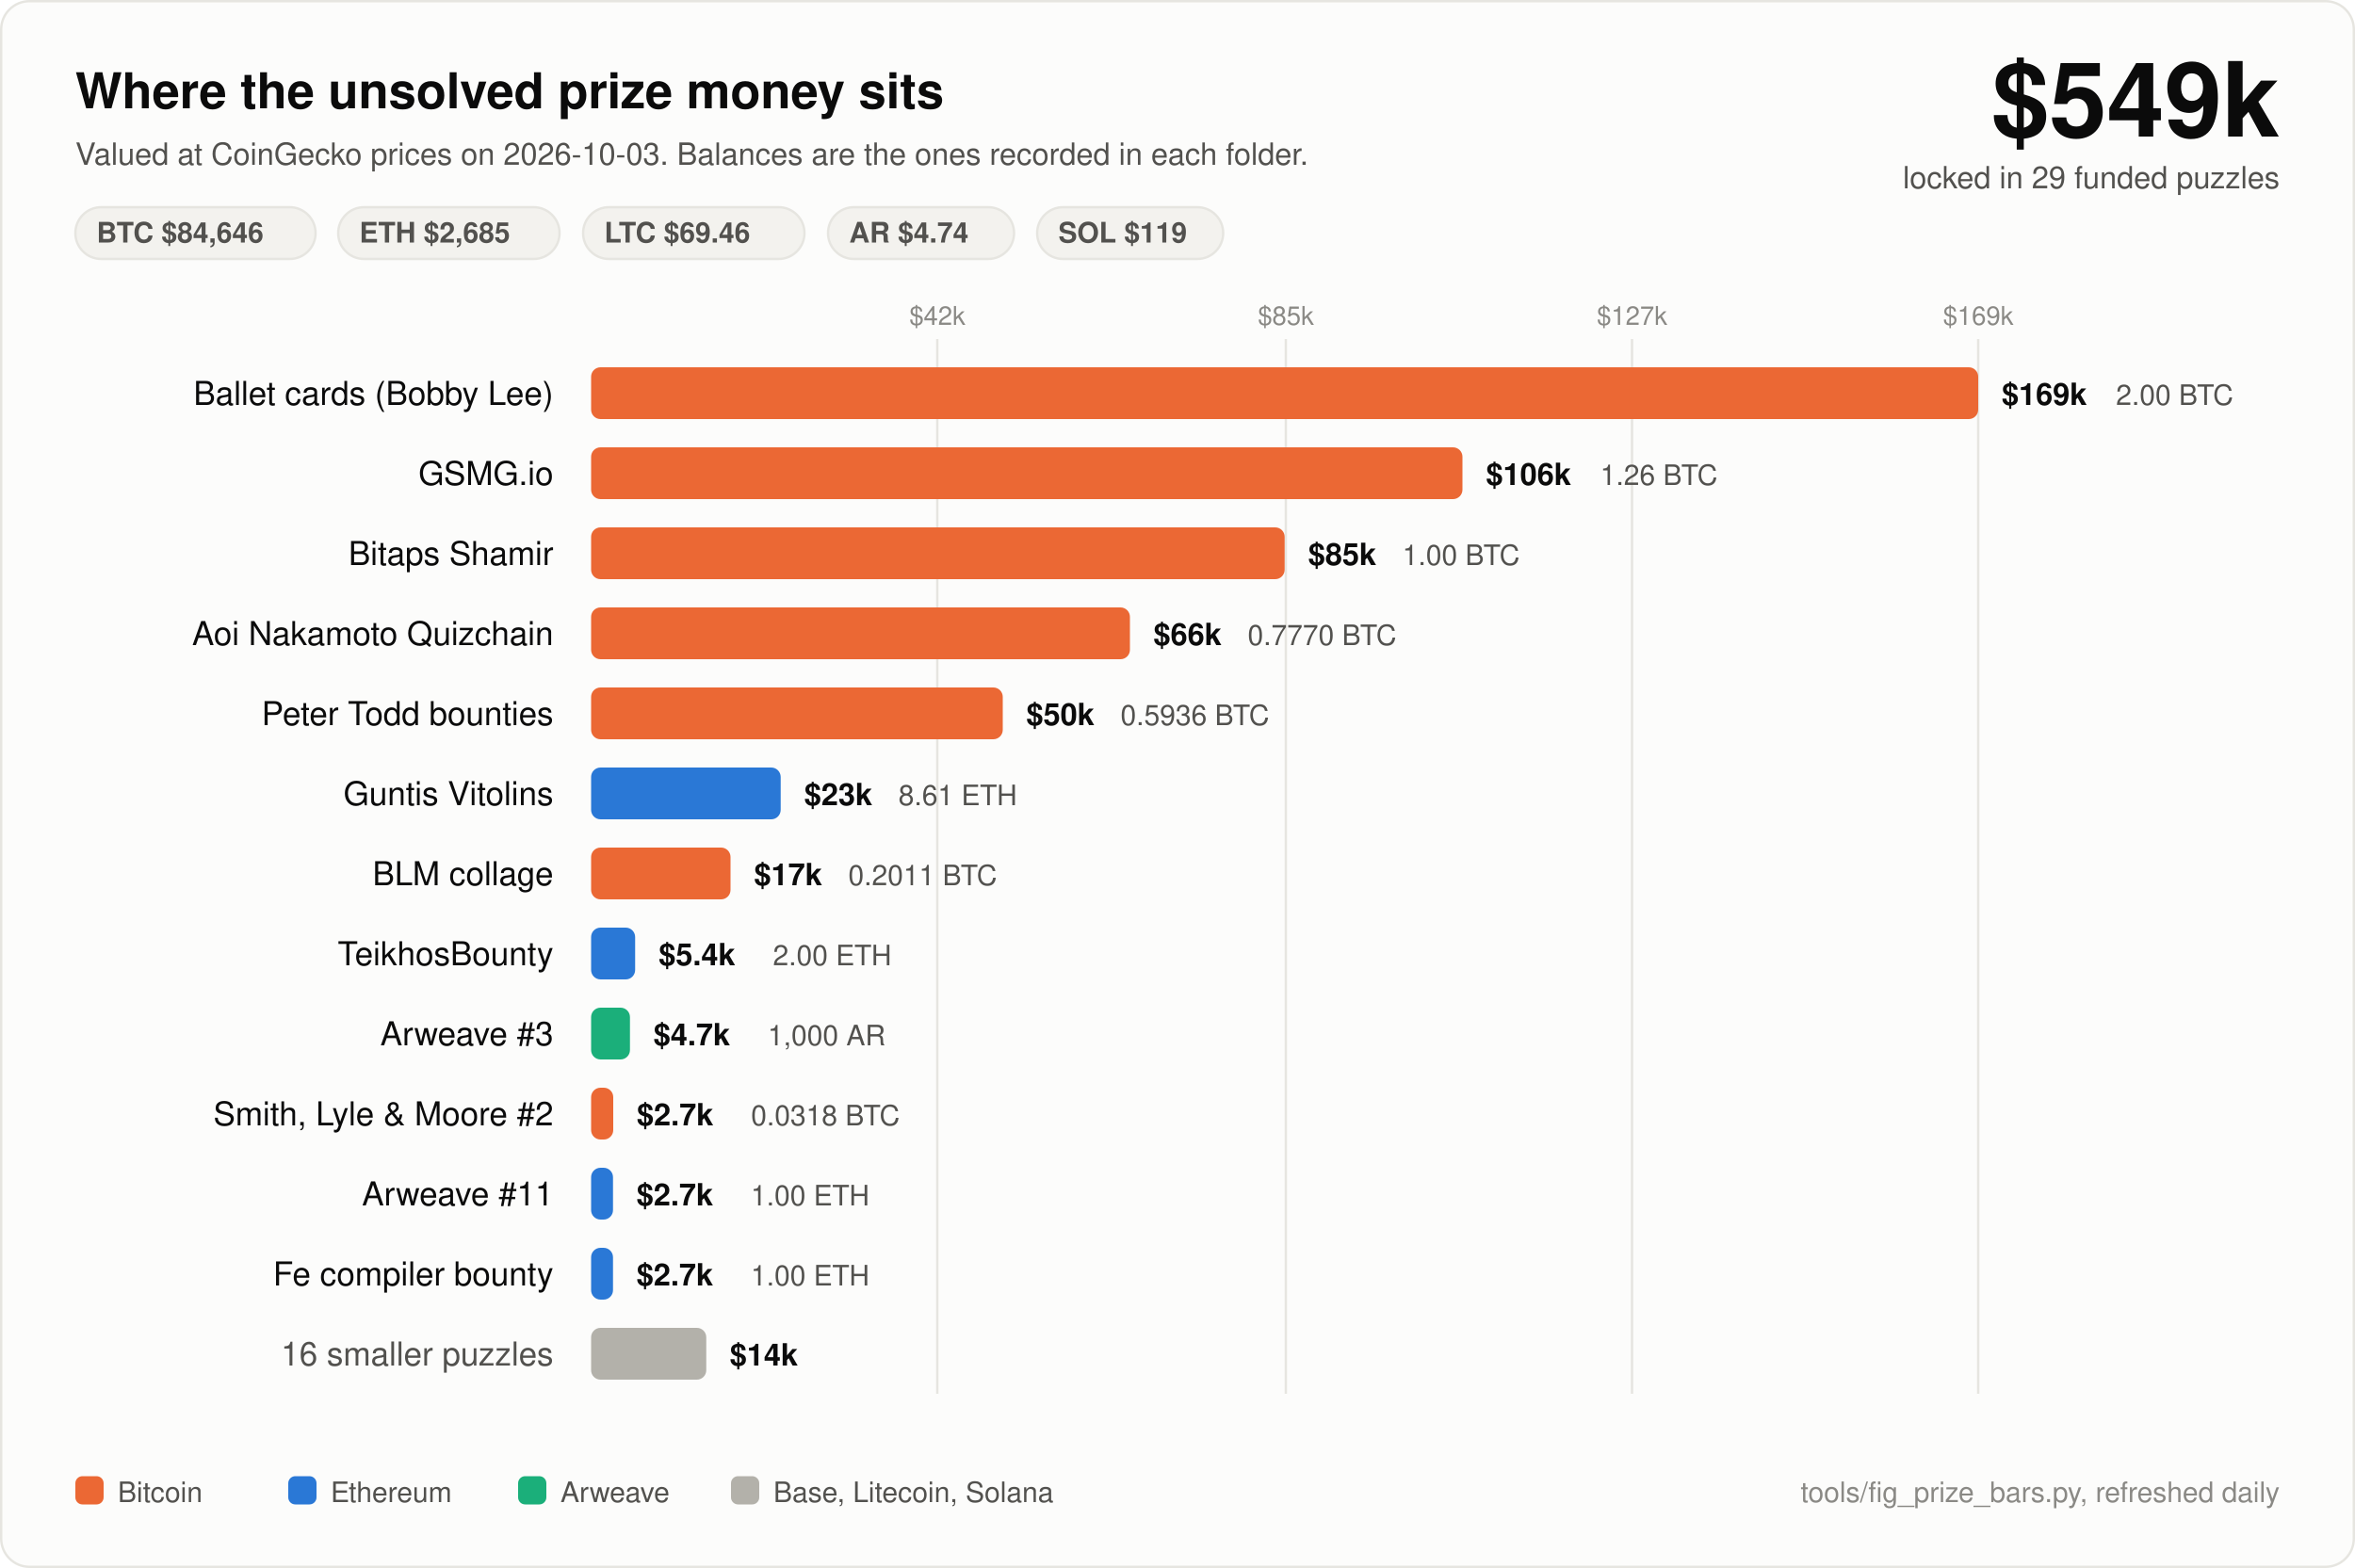
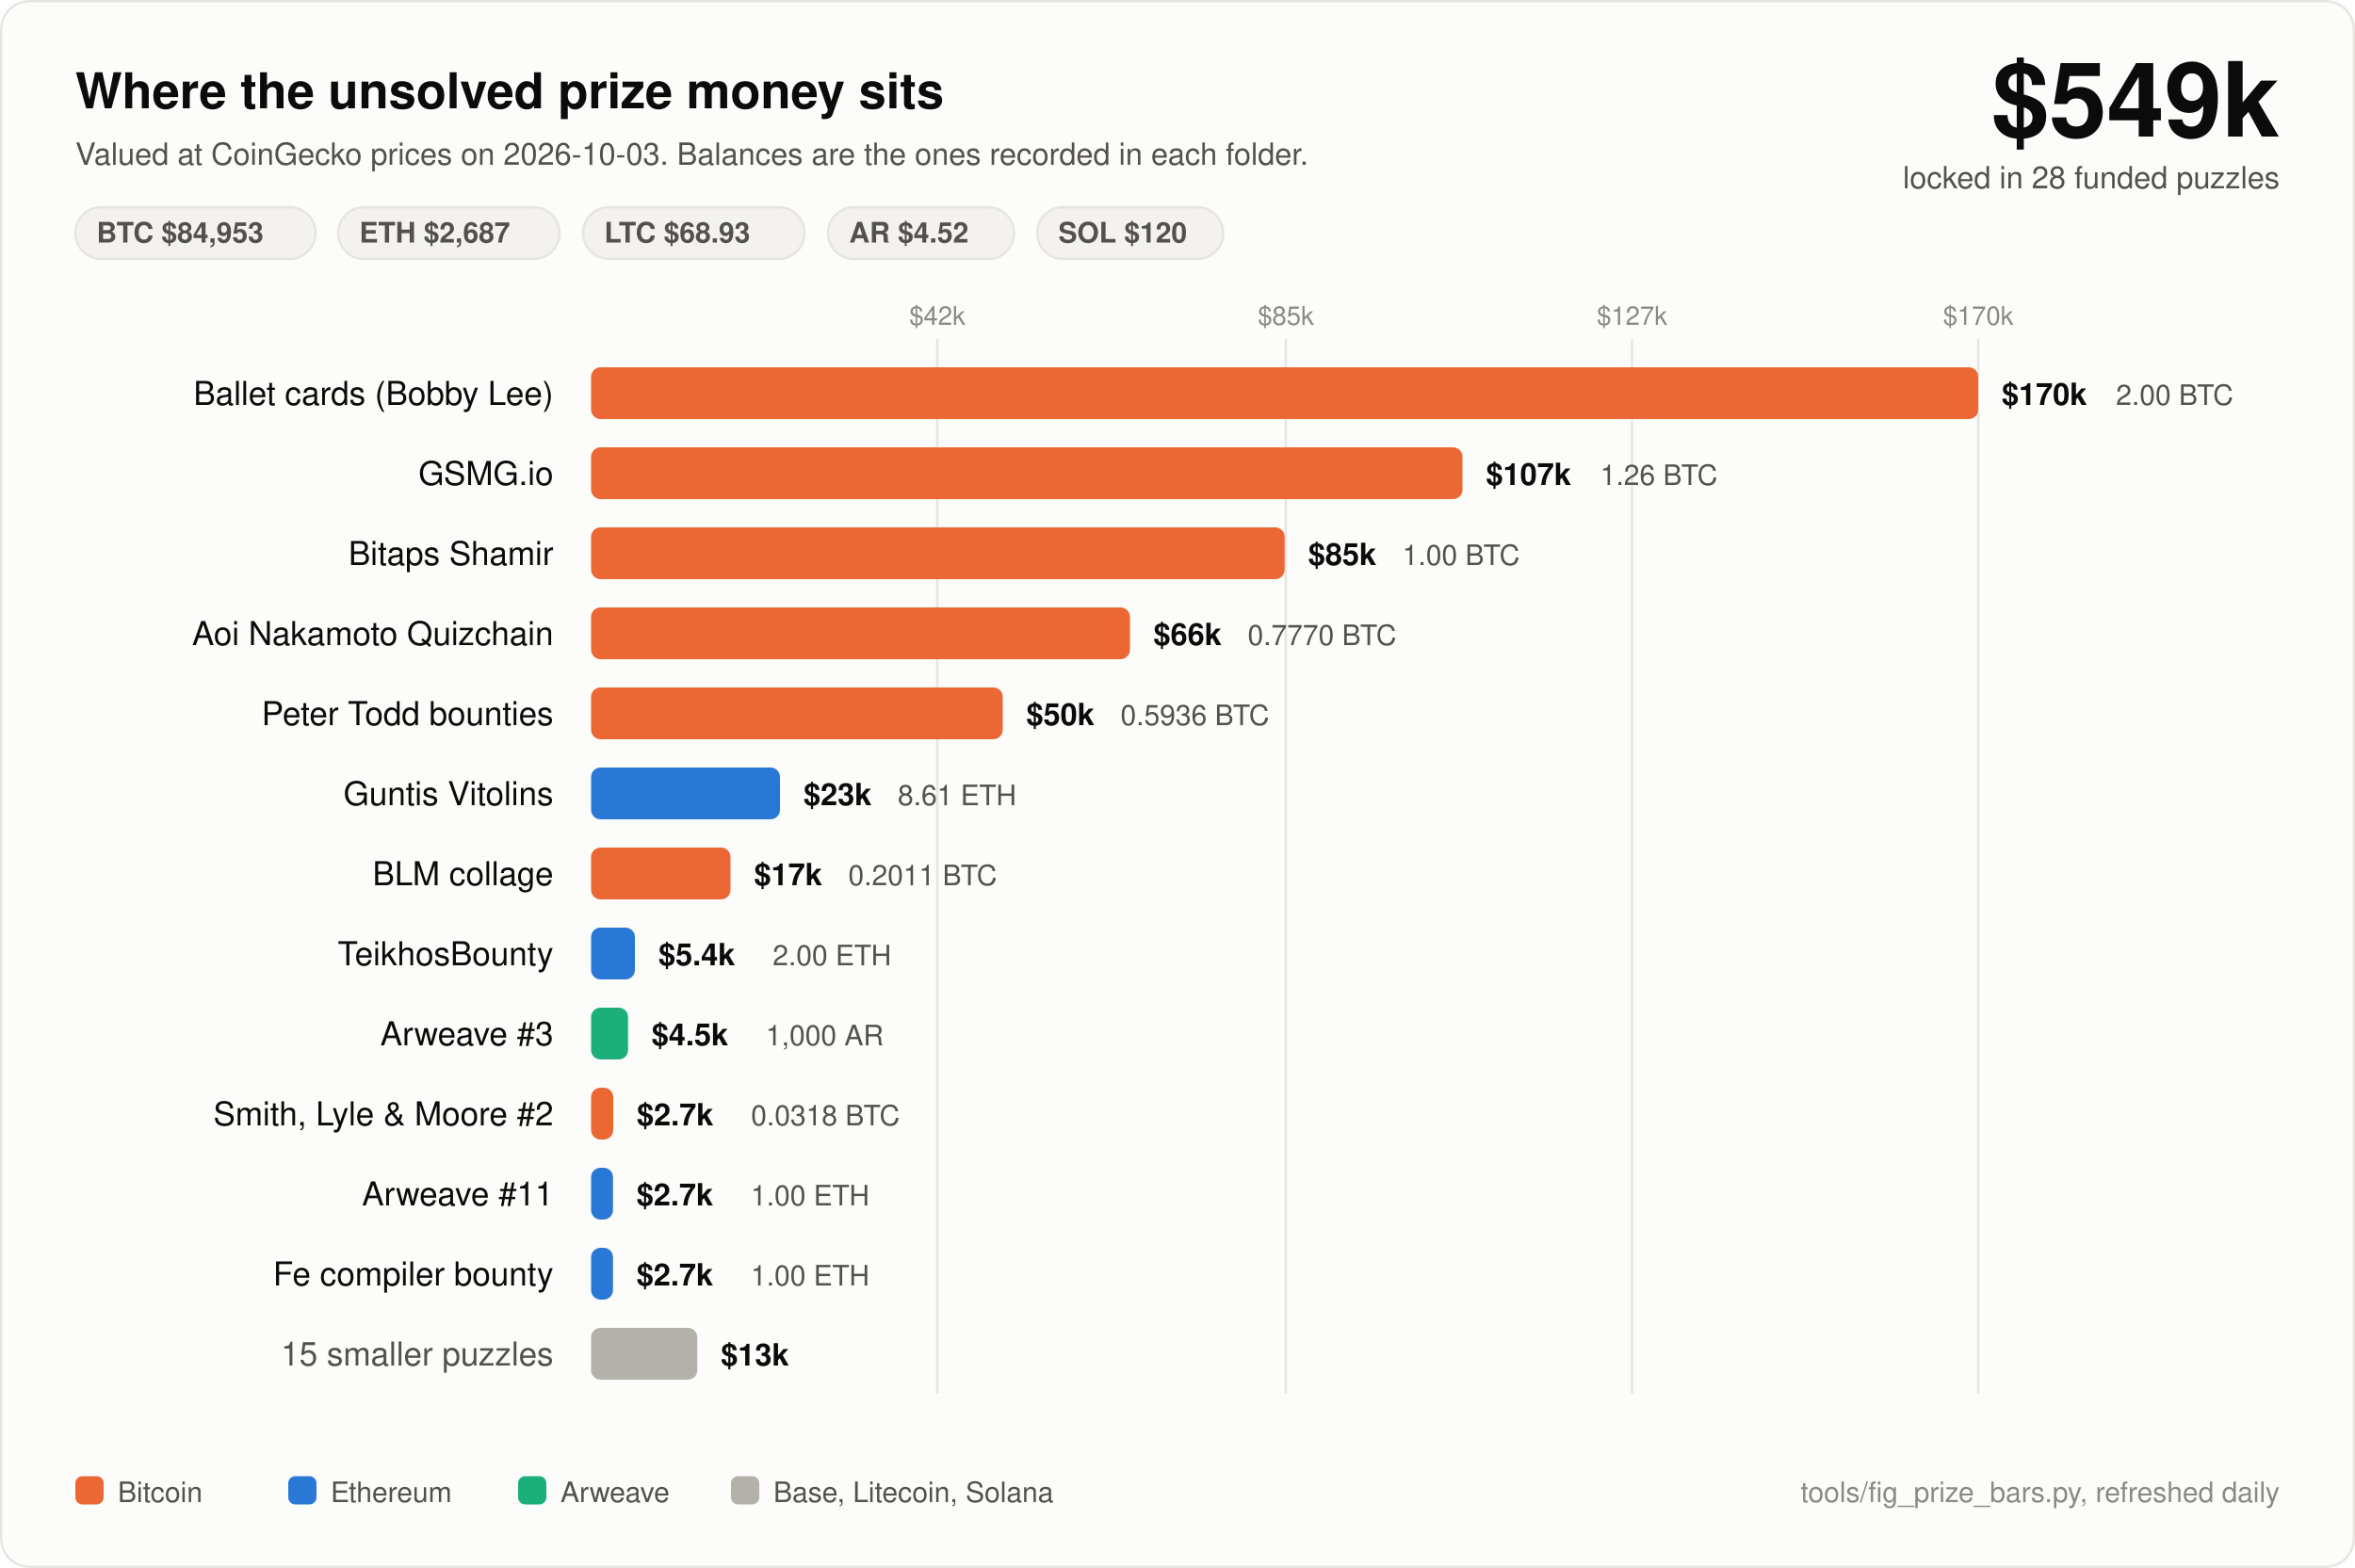
<svg xmlns="http://www.w3.org/2000/svg" width="1000" height="666" viewBox="0 0 1000 666" font-family="ui-sans-serif, -apple-system, Segoe UI, Helvetica, Arial, sans-serif">
  <rect x="0.5" y="0.5" width="999" height="665" rx="12" fill="#fcfcfb" stroke="#e6e5e0" />
  <text x="32" y="46" fill="#0b0b0b" font-size="21" font-weight="700">Where the unsolved prize money sits</text>
  <text x="32" y="70" fill="#52514e" font-size="13">Valued at CoinGecko prices on 2026-10-03. Balances are the ones recorded in each folder.</text>
  <text x="968" y="58" fill="#0b0b0b" font-size="44" font-weight="700" text-anchor="end">$549k</text>
-   <text x="968" y="80" fill="#52514e" font-size="13" text-anchor="end">locked in 29 funded puzzles</text>
+   <text x="968" y="80" fill="#52514e" font-size="13" text-anchor="end">locked in 28 funded puzzles</text>
  <rect x="32" y="88" width="102" height="22" rx="11" fill="#f3f2ee" stroke="#e6e5e0" />
-   <text x="41" y="103" fill="#52514e" font-size="12" font-weight="600">BTC $84,646</text>
+   <text x="41" y="103" fill="#52514e" font-size="12" font-weight="600">BTC $84,953</text>
  <rect x="143.6" y="88" width="94" height="22" rx="11" fill="#f3f2ee" stroke="#e6e5e0" />
-   <text x="152.6" y="103" fill="#52514e" font-size="12" font-weight="600">ETH $2,685</text>
+   <text x="152.6" y="103" fill="#52514e" font-size="12" font-weight="600">ETH $2,687</text>
  <rect x="247.6" y="88" width="94" height="22" rx="11" fill="#f3f2ee" stroke="#e6e5e0" />
-   <text x="256.6" y="103" fill="#52514e" font-size="12" font-weight="600">LTC $69.46</text>
+   <text x="256.6" y="103" fill="#52514e" font-size="12" font-weight="600">LTC $68.93</text>
  <rect x="351.6" y="88" width="79" height="22" rx="11" fill="#f3f2ee" stroke="#e6e5e0" />
-   <text x="360.6" y="103" fill="#52514e" font-size="12" font-weight="600">AR $4.74</text>
+   <text x="360.6" y="103" fill="#52514e" font-size="12" font-weight="600">AR $4.52</text>
  <rect x="440.4" y="88" width="79" height="22" rx="11" fill="#f3f2ee" stroke="#e6e5e0" />
-   <text x="449.4" y="103" fill="#52514e" font-size="12" font-weight="600">SOL $119</text>
+   <text x="449.4" y="103" fill="#52514e" font-size="12" font-weight="600">SOL $120</text>
  <line x1="398" y1="144" x2="398" y2="592" stroke="#e6e5e0" stroke-width="1" />
  <text x="398" y="138" fill="#8a8985" font-size="11" text-anchor="middle">$42k</text>
  <line x1="546" y1="144" x2="546" y2="592" stroke="#e6e5e0" stroke-width="1" />
  <text x="546" y="138" fill="#8a8985" font-size="11" text-anchor="middle">$85k</text>
  <line x1="693" y1="144" x2="693" y2="592" stroke="#e6e5e0" stroke-width="1" />
  <text x="693" y="138" fill="#8a8985" font-size="11" text-anchor="middle">$127k</text>
  <line x1="840" y1="144" x2="840" y2="592" stroke="#e6e5e0" stroke-width="1" />
-   <text x="840" y="138" fill="#8a8985" font-size="11" text-anchor="middle">$169k</text>
+   <text x="840" y="138" fill="#8a8985" font-size="11" text-anchor="middle">$170k</text>
  <text x="235" y="172" fill="#0b0b0b" font-size="14" text-anchor="end">Ballet cards (Bobby Lee)</text>
  <rect x="251" y="156" width="589.0" height="22" rx="4" fill="#eb6834" />
-   <text x="850.0" y="172" fill="#0b0b0b" font-size="13" font-weight="600">$169k</text>
+   <text x="850.0" y="172" fill="#0b0b0b" font-size="13" font-weight="600">$170k</text>
  <text x="898.5" y="172" fill="#52514e" font-size="12">2.00 BTC</text>
  <text x="235" y="206" fill="#0b0b0b" font-size="14" text-anchor="end">GSMG.io</text>
  <rect x="251" y="190" width="370.0" height="22" rx="4" fill="#eb6834" />
-   <text x="631.0" y="206" fill="#0b0b0b" font-size="13" font-weight="600">$106k</text>
+   <text x="631.0" y="206" fill="#0b0b0b" font-size="13" font-weight="600">$107k</text>
  <text x="679.5" y="206" fill="#52514e" font-size="12">1.26 BTC</text>
  <text x="235" y="240" fill="#0b0b0b" font-size="14" text-anchor="end">Bitaps Shamir</text>
  <rect x="251" y="224" width="294.5" height="22" rx="4" fill="#eb6834" />
  <text x="555.5" y="240" fill="#0b0b0b" font-size="13" font-weight="600">$85k</text>
  <text x="595.5" y="240" fill="#52514e" font-size="12">1.00 BTC</text>
  <text x="235" y="274" fill="#0b0b0b" font-size="14" text-anchor="end">Aoi Nakamoto Quizchain</text>
  <rect x="251" y="258" width="228.8" height="22" rx="4" fill="#eb6834" />
  <text x="489.8" y="274" fill="#0b0b0b" font-size="13" font-weight="600">$66k</text>
  <text x="529.8" y="274" fill="#52514e" font-size="12">0.7770 BTC</text>
  <text x="235" y="308" fill="#0b0b0b" font-size="14" text-anchor="end">Peter Todd bounties</text>
  <rect x="251" y="292" width="174.8" height="22" rx="4" fill="#eb6834" />
  <text x="435.8" y="308" fill="#0b0b0b" font-size="13" font-weight="600">$50k</text>
  <text x="475.8" y="308" fill="#52514e" font-size="12">0.5936 BTC</text>
  <text x="235" y="342" fill="#0b0b0b" font-size="14" text-anchor="end">Guntis Vitolins</text>
-   <rect x="251" y="326" width="80.5" height="22" rx="4" fill="#2a78d6" />
-   <text x="341.5" y="342" fill="#0b0b0b" font-size="13" font-weight="600">$23k</text>
-   <text x="381.5" y="342" fill="#52514e" font-size="12">8.61 ETH</text>
+   <rect x="251" y="326" width="80.2" height="22" rx="4" fill="#2a78d6" />
+   <text x="341.2" y="342" fill="#0b0b0b" font-size="13" font-weight="600">$23k</text>
+   <text x="381.2" y="342" fill="#52514e" font-size="12">8.61 ETH</text>
  <text x="235" y="376" fill="#0b0b0b" font-size="14" text-anchor="end">BLM collage</text>
  <rect x="251" y="360" width="59.2" height="22" rx="4" fill="#eb6834" />
  <text x="320.2" y="376" fill="#0b0b0b" font-size="13" font-weight="600">$17k</text>
  <text x="360.2" y="376" fill="#52514e" font-size="12">0.2011 BTC</text>
  <text x="235" y="410" fill="#0b0b0b" font-size="14" text-anchor="end">TeikhosBounty</text>
-   <rect x="251" y="394" width="18.7" height="22" rx="4" fill="#2a78d6" />
-   <text x="279.7" y="410" fill="#0b0b0b" font-size="13" font-weight="600">$5.4k</text>
-   <text x="328.2" y="410" fill="#52514e" font-size="12">2.00 ETH</text>
+   <rect x="251" y="394" width="18.6" height="22" rx="4" fill="#2a78d6" />
+   <text x="279.6" y="410" fill="#0b0b0b" font-size="13" font-weight="600">$5.4k</text>
+   <text x="328.1" y="410" fill="#52514e" font-size="12">2.00 ETH</text>
  <text x="235" y="444" fill="#0b0b0b" font-size="14" text-anchor="end">Arweave #3</text>
-   <rect x="251" y="428" width="16.5" height="22" rx="4" fill="#1baf7a" />
-   <text x="277.5" y="444" fill="#0b0b0b" font-size="13" font-weight="600">$4.7k</text>
-   <text x="326.0" y="444" fill="#52514e" font-size="12">1,000 AR</text>
+   <rect x="251" y="428" width="15.7" height="22" rx="4" fill="#1baf7a" />
+   <text x="276.7" y="444" fill="#0b0b0b" font-size="13" font-weight="600">$4.5k</text>
+   <text x="325.2" y="444" fill="#52514e" font-size="12">1,000 AR</text>
  <text x="235" y="478" fill="#0b0b0b" font-size="14" text-anchor="end">Smith, Lyle &amp; Moore #2</text>
  <rect x="251" y="462" width="9.4" height="22" rx="4" fill="#eb6834" />
  <text x="270.4" y="478" fill="#0b0b0b" font-size="13" font-weight="600">$2.7k</text>
  <text x="318.9" y="478" fill="#52514e" font-size="12">0.0318 BTC</text>
  <text x="235" y="512" fill="#0b0b0b" font-size="14" text-anchor="end">Arweave #11</text>
  <rect x="251" y="496" width="9.3" height="22" rx="4" fill="#2a78d6" />
  <text x="270.3" y="512" fill="#0b0b0b" font-size="13" font-weight="600">$2.7k</text>
  <text x="318.8" y="512" fill="#52514e" font-size="12">1.00 ETH</text>
  <text x="235" y="546" fill="#0b0b0b" font-size="14" text-anchor="end">Fe compiler bounty</text>
  <rect x="251" y="530" width="9.3" height="22" rx="4" fill="#2a78d6" />
  <text x="270.3" y="546" fill="#0b0b0b" font-size="13" font-weight="600">$2.7k</text>
  <text x="318.8" y="546" fill="#52514e" font-size="12">1.00 ETH</text>
-   <text x="235" y="580" fill="#52514e" font-size="14" text-anchor="end">16 smaller puzzles</text>
-   <rect x="251" y="564" width="48.9" height="22" rx="4" fill="#b3b1aa" />
-   <text x="309.9" y="580" fill="#0b0b0b" font-size="13" font-weight="600">$14k</text>
+   <text x="235" y="580" fill="#52514e" font-size="14" text-anchor="end">15 smaller puzzles</text>
+   <rect x="251" y="564" width="45.1" height="22" rx="4" fill="#b3b1aa" />
+   <text x="306.1" y="580" fill="#0b0b0b" font-size="13" font-weight="600">$13k</text>
  <rect x="32" y="627" width="12" height="12" rx="3" fill="#eb6834" />
  <text x="50" y="638" fill="#52514e" font-size="12">Bitcoin</text>
  <rect x="122.4" y="627" width="12" height="12" rx="3" fill="#2a78d6" />
  <text x="140.4" y="638" fill="#52514e" font-size="12">Ethereum</text>
  <rect x="220.0" y="627" width="12" height="12" rx="3" fill="#1baf7a" />
  <text x="238.0" y="638" fill="#52514e" font-size="12">Arweave</text>
  <rect x="310.4" y="627" width="12" height="12" rx="3" fill="#b3b1aa" />
  <text x="328.4" y="638" fill="#52514e" font-size="12">Base, Litecoin, Solana</text>
  <text x="968" y="638" fill="#8a8985" font-size="12" text-anchor="end">tools/fig_prize_bars.py, refreshed daily</text>
</svg>
